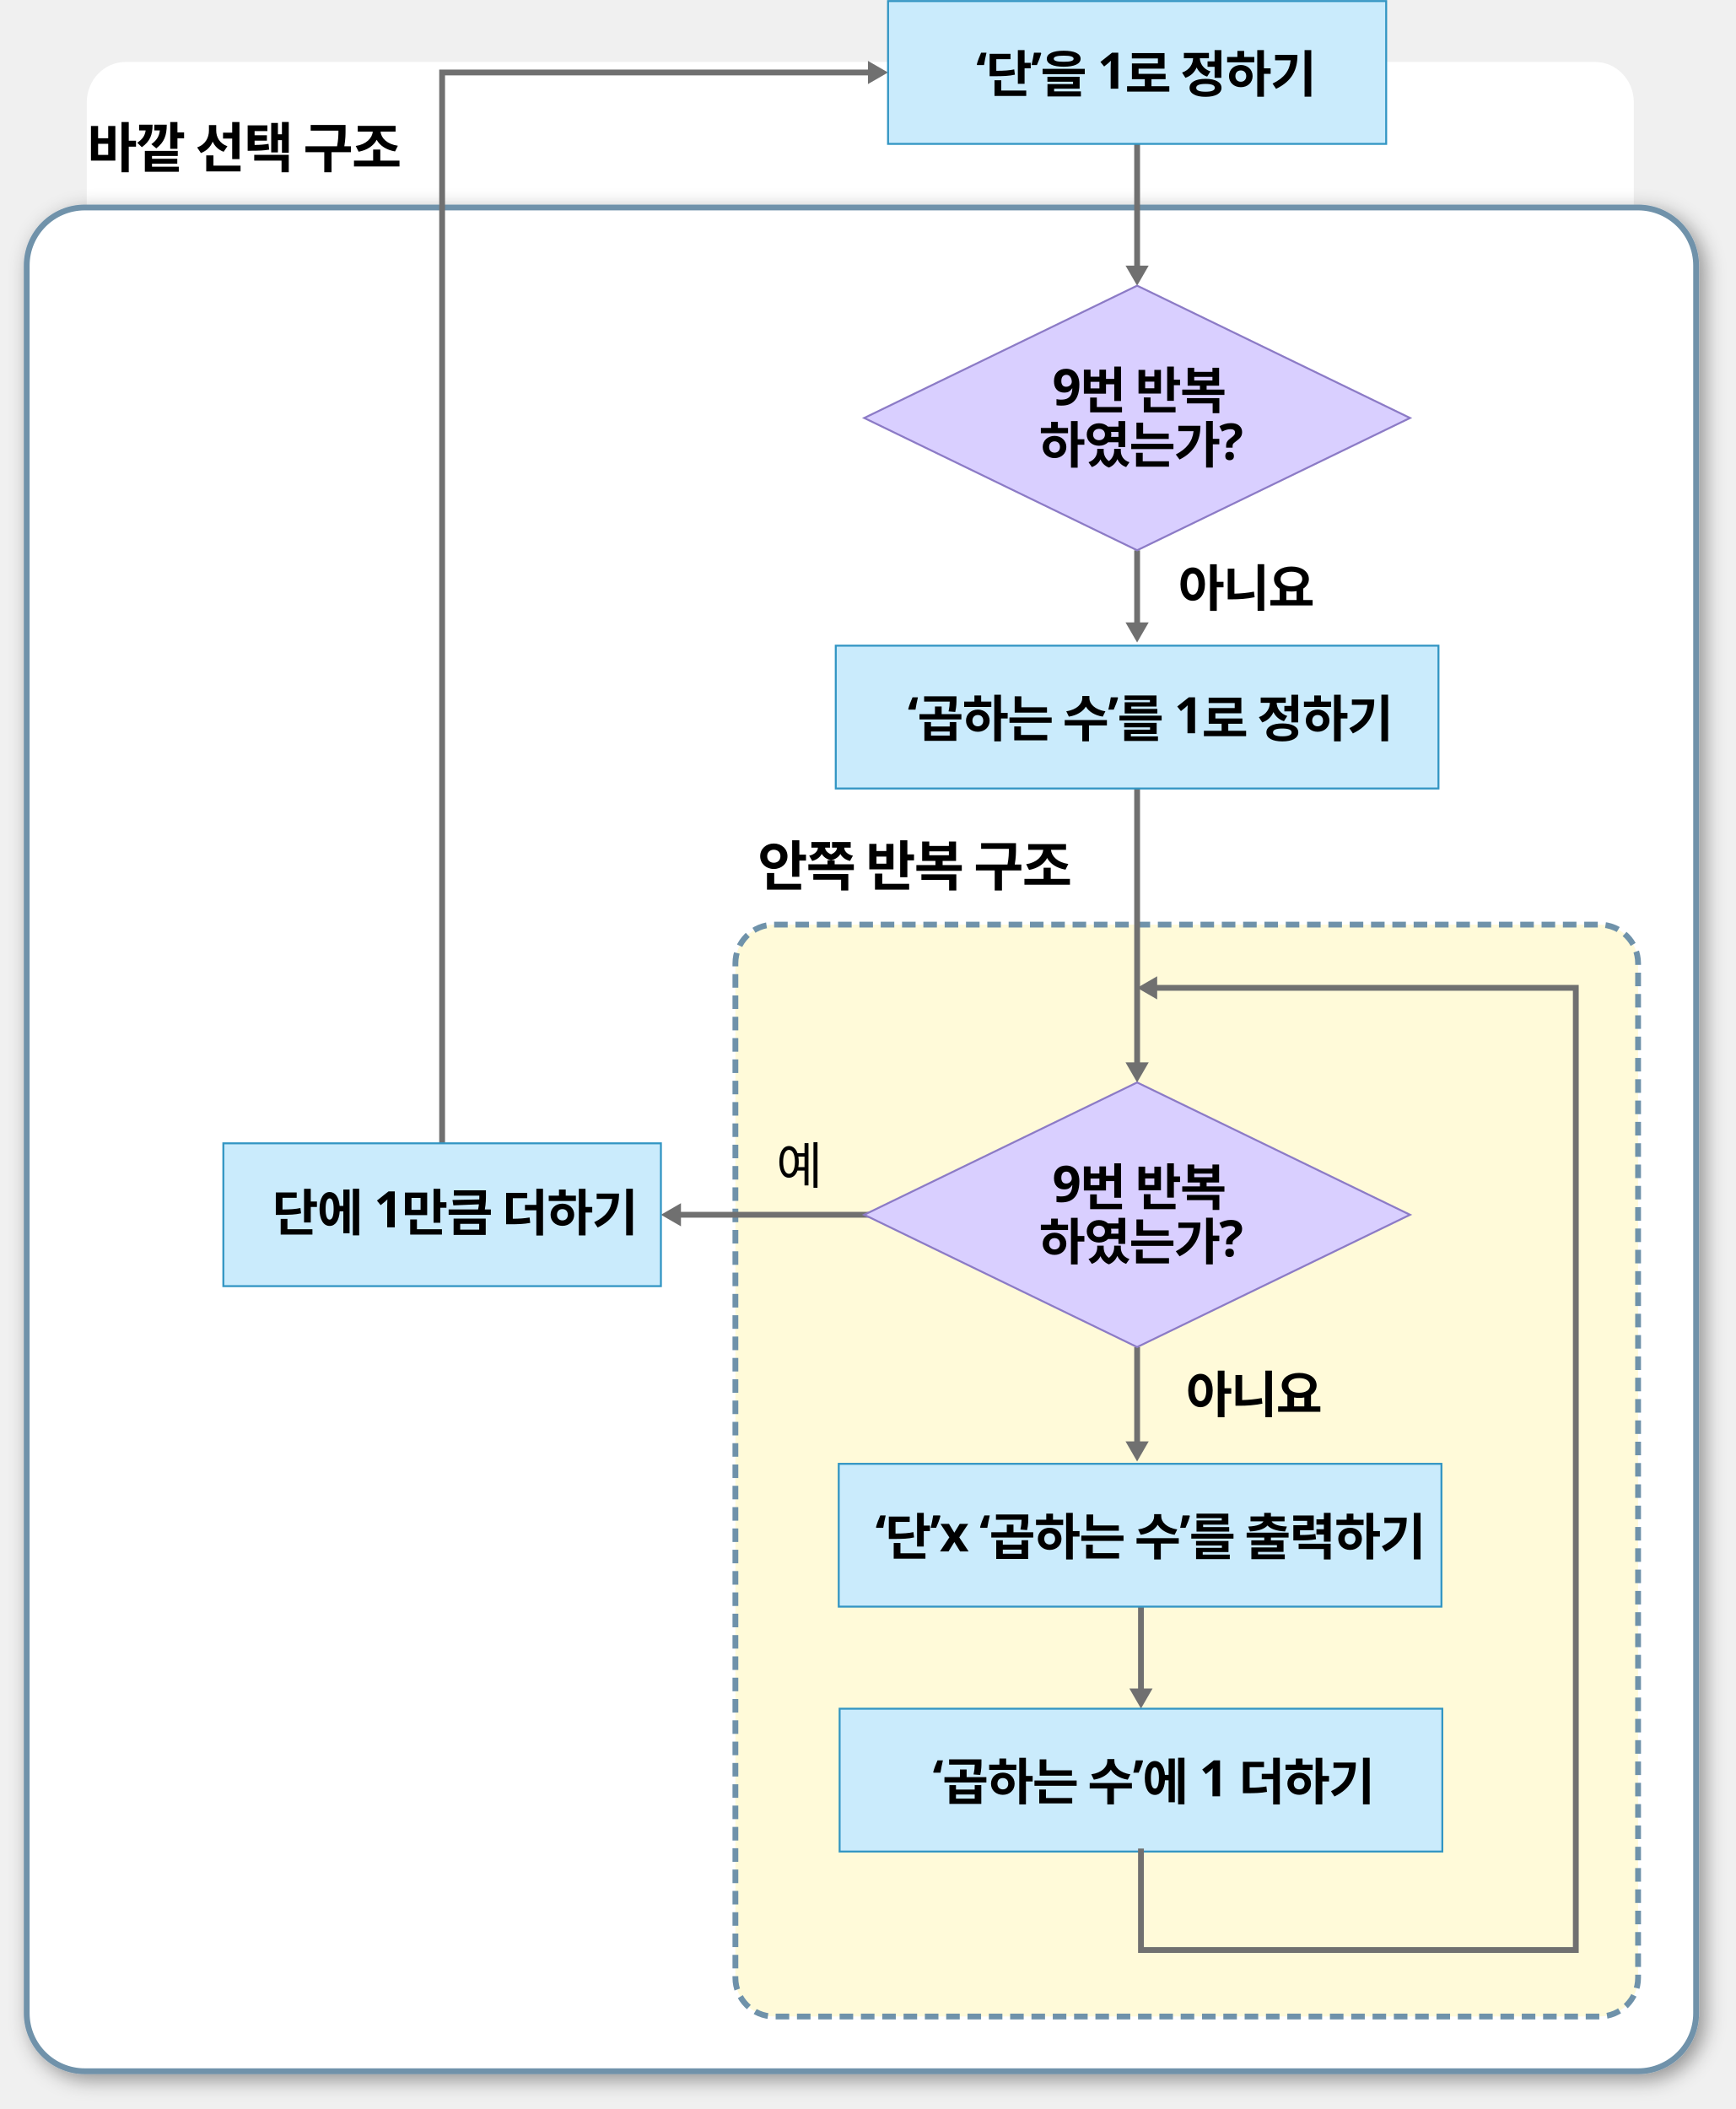
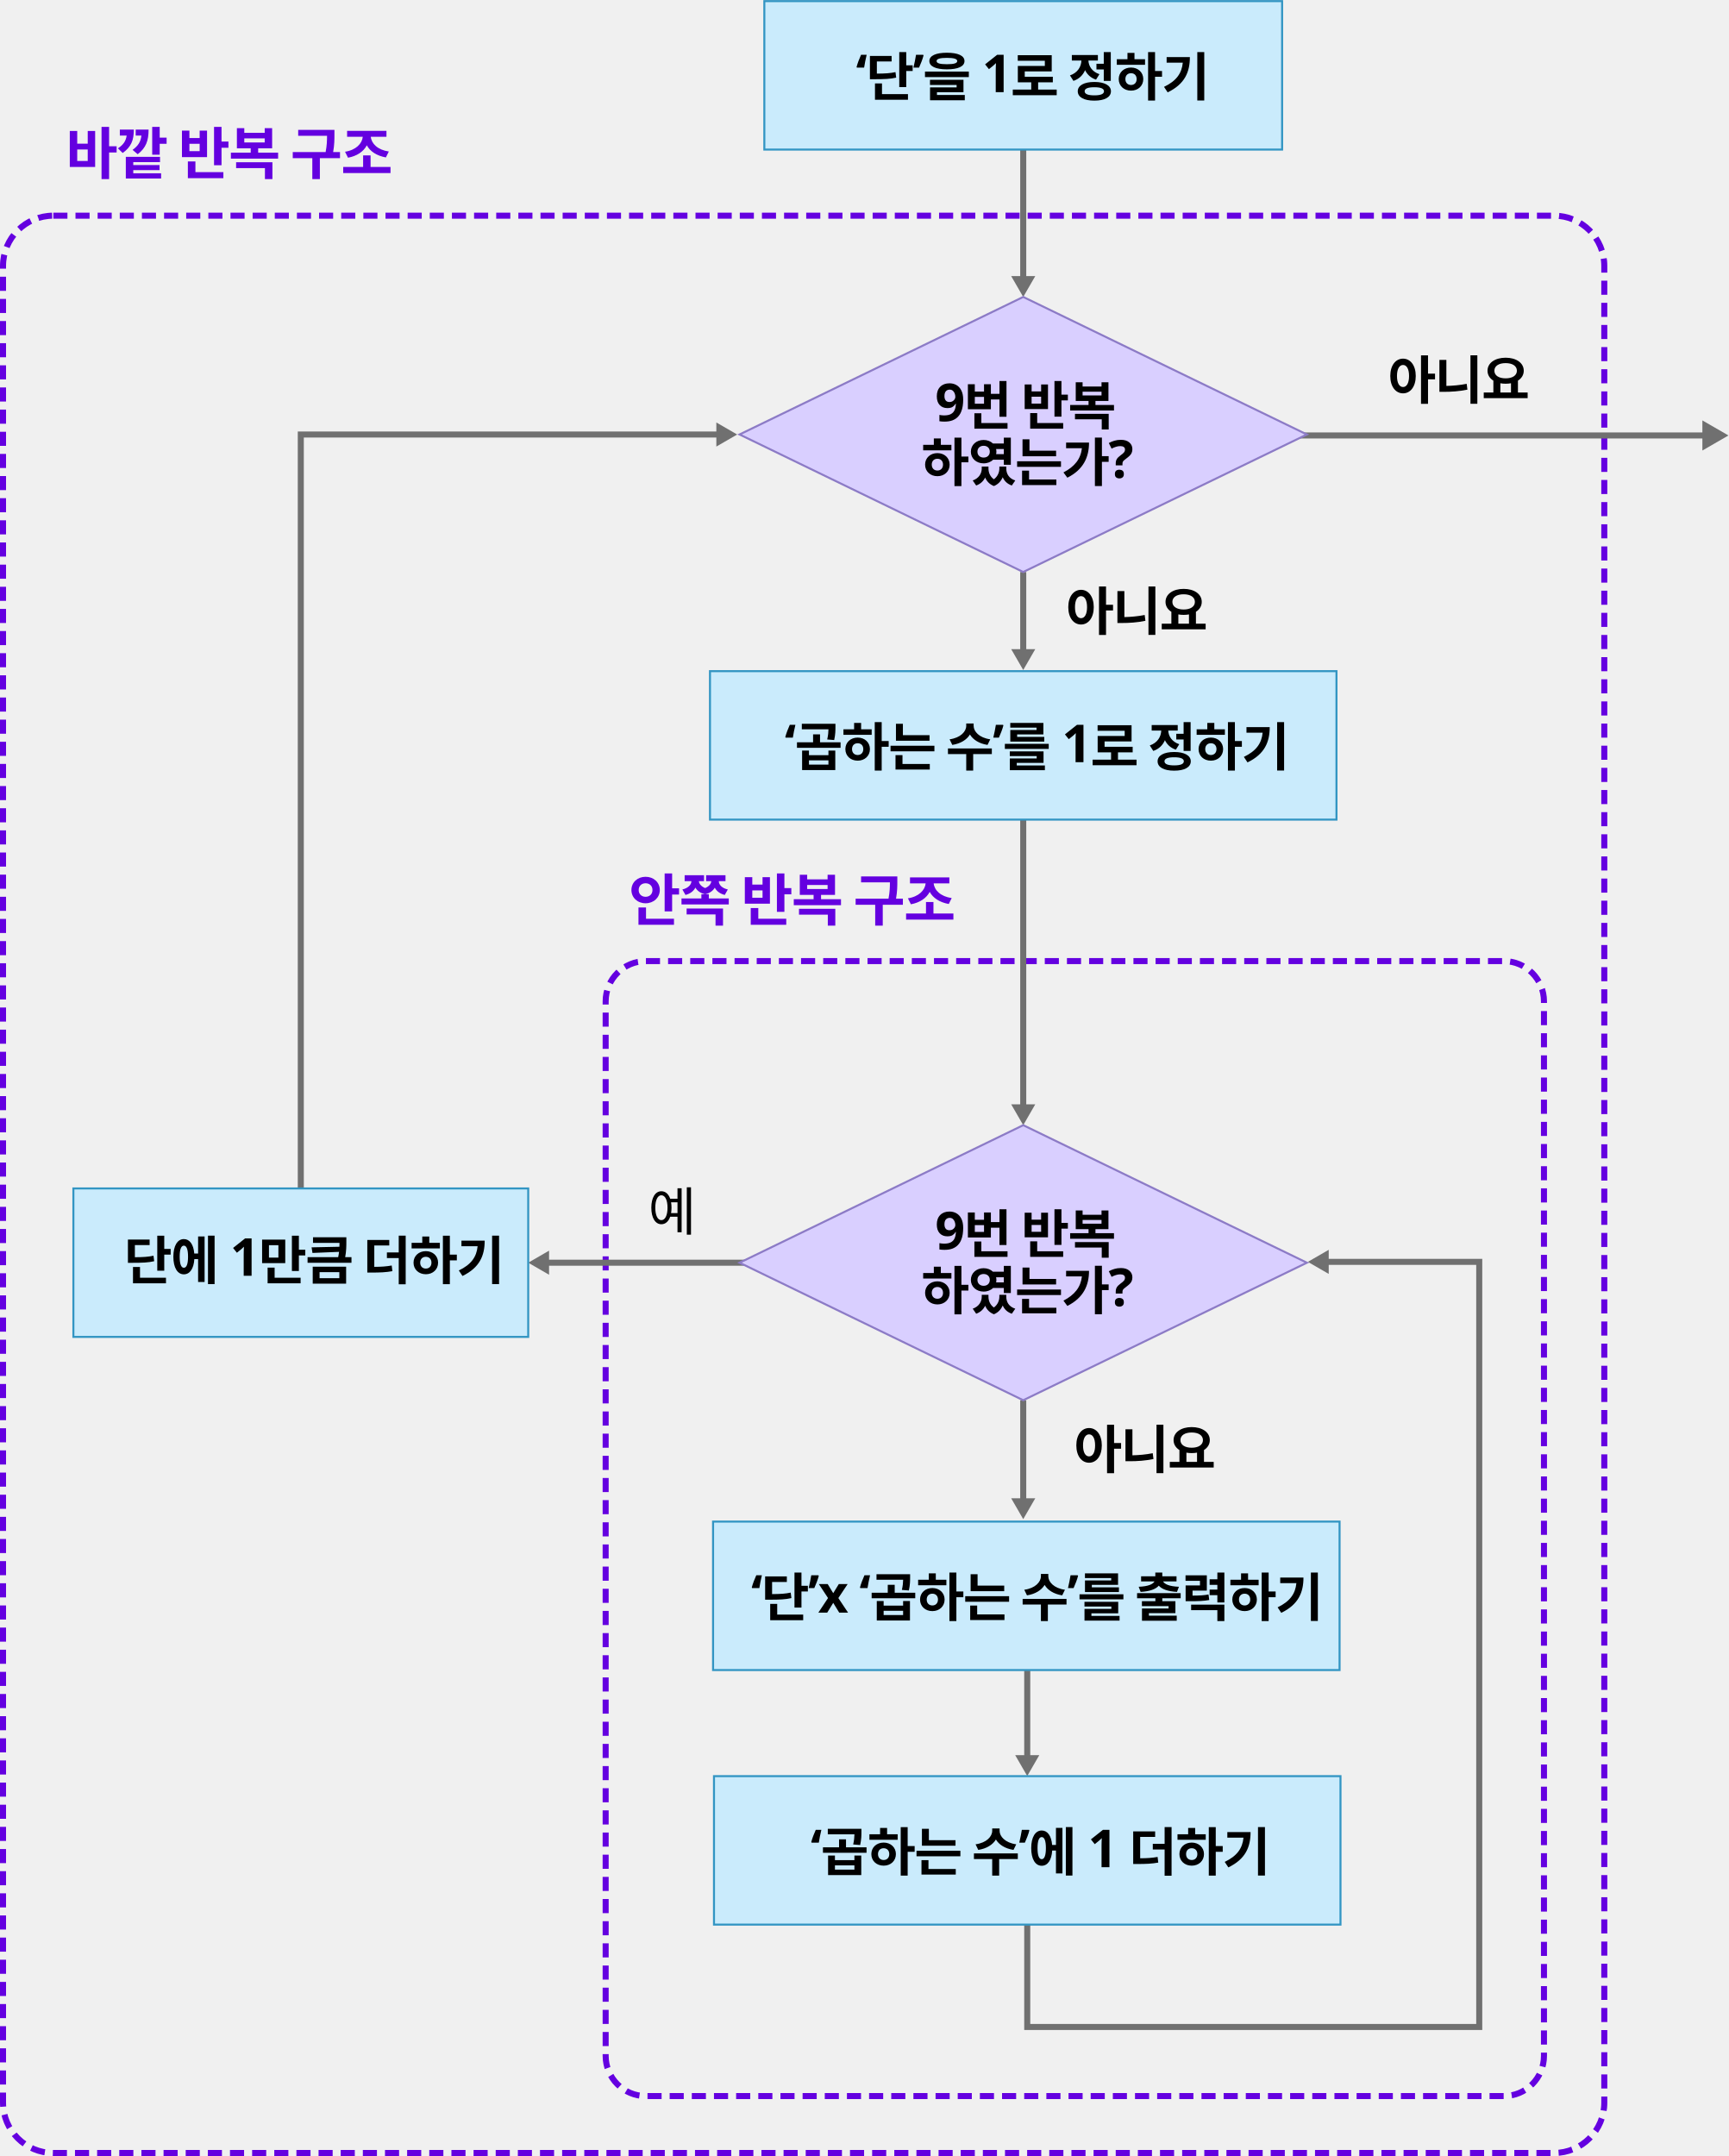
- <svg xmlns="http://www.w3.org/2000/svg" viewBox="0 0 896 1088.953">
+ <svg xmlns="http://www.w3.org/2000/svg" id="_레이어_1" data-name="레이어 1" viewBox="0 0 858.635 1070.953">
  <defs>
    <style>
      .cls-1 {
        fill: #707070;
-       }
- 
-       .cls-1, .cls-2, .cls-3 {
        stroke-width: 0px;
      }

-       .cls-4 {
+       .cls-2 {
+         stroke: #707070;
+       }
+ 
+       .cls-2, .cls-3, .cls-4, .cls-5, .cls-6 {
+         stroke-miterlimit: 10;
+       }
+ 
+       .cls-2, .cls-3, .cls-6 {
+         fill: none;
+         stroke-width: 3px;
+       }
+ 
+       .cls-3 {
        stroke-dasharray: 0 0 7.005 4.003;
      }

-       .cls-4, .cls-5 {
-         fill: none;
+       .cls-3, .cls-6 {
+         stroke: #6400e0;
      }

-       .cls-4, .cls-5, .cls-6, .cls-7, .cls-8 {
-         stroke-miterlimit: 10;
+       .cls-4 {
+         fill: #caebfc;
+         stroke: #3295c3;
      }

-       .cls-4, .cls-5, .cls-7 {
-         stroke-width: 3px;
+       .cls-7, .cls-8 {
+         font-size: 26px;
+         letter-spacing: -.025em;
      }

-       .cls-4, .cls-7 {
-         stroke: #6f92aa;
+       .cls-7, .cls-9 {
+         font-family: Pretendard-Bold-KSCpc-EUC-H, Pretendard;
+         font-weight: 700;
      }

      .cls-5 {
-         stroke: #707070;
+         fill: #d9cfff;
+         stroke: #8c7bc6;
+       }
+ 
+       .cls-8 {
+         font-family: Pretendard-Medium-KSCpc-EUC-H, Pretendard;
+         font-weight: 500;
      }

      .cls-9 {
+         fill: #6400e0;
        font-size: 28px;
        letter-spacing: -.025em;
      }

-       .cls-9, .cls-10 {
-         font-family: Pretendard-Bold-KSCpc-EUC-H, Pretendard;
-         font-weight: 700;
-       }
- 
-       .cls-2 {
-         fill: #fffad9;
-       }
- 
      .cls-6 {
-         fill: #caebfc;
-         stroke: #3295c3;
-       }
- 
-       .cls-10, .cls-11 {
-         font-size: 26px;
-         letter-spacing: -.025em;
-       }
- 
-       .cls-7 {
-         filter: url(#drop-shadow-2);
-       }
- 
-       .cls-7, .cls-3 {
-         fill: #fff;
-       }
- 
-       .cls-8 {
-         fill: #d9cfff;
-         stroke: #8c7bc6;
-       }
- 
-       .cls-11 {
-         font-family: Pretendard-Medium-KSCpc-EUC-H, Pretendard;
-         font-weight: 500;
+         stroke-dasharray: 0 0 7 4;
      }
    </style>
-     <filter id="drop-shadow-2" filterUnits="userSpaceOnUse">
-       <feOffset dx="3" dy="3" />
-       <feGaussianBlur result="blur" stdDeviation="5" />
-       <feFlood flood-color="#000" flood-opacity=".4" />
-       <feComposite in2="blur" operator="in" />
-       <feComposite in="SourceGraphic" />
-     </filter>
  </defs>
-   <g id="_레이어_2" data-name="레이어 2">
-     <path class="cls-3" d="m569.331,1026.69h254.344c11.046,0,20-9.352,20-20.889V52.889c0-11.537-8.954-20.889-20-20.889H64.798c-11.046,0-20,9.352-20,20.889v952.911c0,11.537,8.954,20.889,20,20.889h504.534Z" />
+   <rect class="cls-6" x="1.5" y="107.131" width="795.455" height="962.323" rx="25" ry="25" />
+   <g>
+     <line class="cls-2" x1="644.626" y1="216.308" x2="847.871" y2="216.308" />
+     <polygon class="cls-1" points="845.682 223.787 858.635 216.308 845.682 208.829 845.682 223.787" />
  </g>
-   <g id="_레이어_1" data-name="레이어 1">
-     <g>
-       <rect class="cls-7" x="13.794" y="107.131" width="862.036" height="962.323" rx="30" ry="30" />
-       <g>
-         <rect class="cls-2" x="379.742" y="477.415" width="466.121" height="563.776" rx="20" ry="20" />
-         <rect class="cls-4" x="379.742" y="477.415" width="466.121" height="563.776" rx="20" ry="20" />
-       </g>
-       <g>
-         <line class="cls-5" x1="451.511" y1="627.225" x2="349.884" y2="627.225" />
-         <polygon class="cls-1" points="351.634 621.242 341.273 627.225 351.634 633.208 351.634 621.242" />
-       </g>
-       <g>
-         <line class="cls-5" x1="587.178" y1="74.349" x2="587.178" y2="138.891" />
-         <polygon class="cls-1" points="581.194 137.14 587.178 147.502 593.161 137.14 581.194 137.14" />
-       </g>
-       <g>
-         <line class="cls-5" x1="587.178" y1="407.189" x2="587.178" y2="550.299" />
-         <polygon class="cls-1" points="581.194 548.548 587.178 558.91 593.161 548.548 581.194 548.548" />
-       </g>
-       <g>
-         <line class="cls-5" x1="589.17" y1="829.816" x2="589.17" y2="873.593" />
-         <polygon class="cls-1" points="583.186 871.842 589.17 882.204 595.153 871.842 583.186 871.842" />
-       </g>
-       <g>
-         <polyline class="cls-5" points="449.938 37.425 228.301 37.425 228.301 590.29" />
-         <polygon class="cls-1" points="448.188 31.441 458.549 37.425 448.188 43.408 448.188 31.441" />
-       </g>
-       <rect class="cls-6" x="458.564" y=".552" width="257.219" height="73.746" />
-       <text class="cls-10" transform="translate(504.071 45.781)">
-         <tspan x="0" y="0">‘단’을 1로 정하기</tspan>
-       </text>
-       <rect class="cls-6" x="431.566" y="333.381" width="311.223" height="73.746" />
-       <text class="cls-10" transform="translate(468.669 378.607)">
-         <tspan x="0" y="0">‘곱하는 수’를 1로 정하기</tspan>
-       </text>
-       <rect class="cls-6" x="115.33" y="590.335" width="225.943" height="73.746" />
-       <text class="cls-10" transform="translate(140.471 635.58)">
-         <tspan x="0" y="0">단에 1만큼 더하기</tspan>
-       </text>
-       <g>
-         <line class="cls-5" x1="587.178" y1="284.133" x2="587.178" y2="323.124" />
-         <polygon class="cls-1" points="581.194 321.373 587.178 331.735 593.161 321.373 581.194 321.373" />
-       </g>
-       <polygon class="cls-8" points="587.178 147.501 446.256 215.817 587.178 284.133 728.099 215.817 587.178 147.501" />
-       <text class="cls-10" transform="translate(543.419 209.165)">
-         <tspan x="0" y="0">9번 반복</tspan>
-         <tspan x="-6.881" y="30">하였는가?</tspan>
-       </text>
-       <text class="cls-10" transform="translate(608.385 313.104)">
-         <tspan x="0" y="0">아니요</tspan>
-       </text>
-       <rect class="cls-6" x="433.102" y="755.822" width="311.223" height="73.746" />
-       <text class="cls-10" transform="translate(452.022 801.05)">
-         <tspan x="0" y="0">‘단’x ‘곱하는 수’를 출력하기</tspan>
-       </text>
-       <g>
-         <line class="cls-5" x1="587.178" y1="695.541" x2="587.178" y2="745.994" />
-         <polygon class="cls-1" points="581.194 744.243 587.178 754.605 593.161 744.243 581.194 744.243" />
-       </g>
-       <text class="cls-10" transform="translate(612.385 729.474)">
-         <tspan x="0" y="0">아니요</tspan>
-       </text>
-       <rect class="cls-6" x="433.558" y="882.266" width="311.223" height="73.746" />
-       <text class="cls-10" transform="translate(481.571 927.493)">
-         <tspan x="0" y="0">‘곱하는 수’에 1 더하기</tspan>
-       </text>
-       <text class="cls-11" transform="translate(400.836 611.26)">
-         <tspan x="0" y="0">예</tspan>
-       </text>
-       <polygon class="cls-8" points="587.178 558.91 446.256 627.225 587.178 695.541 728.099 627.225 587.178 558.91" />
-       <text class="cls-10" transform="translate(543.418 620.573)">
-         <tspan x="0" y="0">9번 반복</tspan>
-         <tspan x="-6.881" y="30">하였는가?</tspan>
-       </text>
-       <text class="cls-9" transform="translate(45.03 86.465)">
-         <tspan x="0" y="0">바깥 선택 구조</tspan>
-       </text>
-       <text class="cls-9" transform="translate(391.23 457.31)">
-         <tspan x="0" y="0">안쪽 반복 구조</tspan>
-       </text>
-       <g>
-         <polyline class="cls-5" points="589.17 954.473 589.17 1006.861 813.708 1006.861 813.708 510.06 595.785 510.06" />
-         <polygon class="cls-1" points="597.535 504.076 587.174 510.06 597.535 516.043 597.535 504.076" />
-       </g>
-     </g>
+   <g>
+     <polyline class="cls-2" points="510.295 954.806 510.295 1006.861 734.833 1006.861 734.833 626.807 658.306 626.807" />
+     <polygon class="cls-1" points="660.056 620.823 649.695 626.807 660.056 632.79 660.056 620.823" />
  </g>
+   <text class="cls-7" transform="translate(689.469 198.278)">
+     <tspan x="0" y="0">아니요</tspan>
+   </text>
+   <rect class="cls-3" x="300.867" y="477.415" width="466.121" height="563.776" rx="20" ry="20" />
+   <g>
+     <line class="cls-2" x1="372.636" y1="627.225" x2="271.009" y2="627.225" />
+     <polygon class="cls-1" points="272.759 621.242 262.398 627.225 272.759 633.209 272.759 621.242" />
+   </g>
+   <g>
+     <line class="cls-2" x1="508.303" y1="74.349" x2="508.303" y2="138.891" />
+     <polygon class="cls-1" points="502.319 137.14 508.303 147.502 514.285 137.14 502.319 137.14" />
+   </g>
+   <g>
+     <line class="cls-2" x1="508.303" y1="407.189" x2="508.303" y2="550.299" />
+     <polygon class="cls-1" points="502.319 548.548 508.303 558.91 514.285 548.548 502.319 548.548" />
+   </g>
+   <g>
+     <line class="cls-2" x1="510.294" y1="829.816" x2="510.294" y2="873.593" />
+     <polygon class="cls-1" points="504.311 871.842 510.294 882.204 516.278 871.842 504.311 871.842" />
+   </g>
+   <g>
+     <polyline class="cls-2" points="357.6 215.839 149.426 215.839 149.426 590.29" />
+     <polygon class="cls-1" points="355.849 209.855 366.211 215.839 355.849 221.822 355.849 209.855" />
+   </g>
+   <rect class="cls-4" x="379.689" y=".552" width="257.219" height="73.746" />
+   <text class="cls-7" transform="translate(425.196 45.781)">
+     <tspan x="0" y="0">‘단’을 1로 정하기</tspan>
+   </text>
+   <rect class="cls-4" x="352.691" y="333.381" width="311.223" height="73.746" />
+   <text class="cls-7" transform="translate(389.793 378.607)">
+     <tspan x="0" y="0">‘곱하는 수’를 1로 정하기</tspan>
+   </text>
+   <rect class="cls-4" x="36.455" y="590.335" width="225.943" height="73.746" />
+   <text class="cls-7" transform="translate(61.596 635.58)">
+     <tspan x="0" y="0">단에 1만큼 더하기</tspan>
+   </text>
+   <g>
+     <line class="cls-2" x1="508.303" y1="284.133" x2="508.303" y2="324.196" />
+     <polygon class="cls-1" points="502.319 322.445 508.303 332.807 514.285 322.445 502.319 322.445" />
+   </g>
+   <polygon class="cls-5" points="508.303 147.501 367.381 215.817 508.303 284.133 649.224 215.817 508.303 147.501" />
+   <text class="cls-7" transform="translate(464.543 209.165)">
+     <tspan x="0" y="0">9번 반복</tspan>
+     <tspan x="-6.881" y="30">하였는가?</tspan>
+   </text>
+   <text class="cls-7" transform="translate(529.51 313.104)">
+     <tspan x="0" y="0">아니요</tspan>
+   </text>
+   <rect class="cls-4" x="354.226" y="755.822" width="311.223" height="73.746" />
+   <text class="cls-7" transform="translate(373.146 801.05)">
+     <tspan x="0" y="0">‘단’x ‘곱하는 수’를 출력하기</tspan>
+   </text>
+   <g>
+     <line class="cls-2" x1="508.303" y1="695.541" x2="508.303" y2="745.994" />
+     <polygon class="cls-1" points="502.319 744.243 508.303 754.605 514.285 744.243 502.319 744.243" />
+   </g>
+   <text class="cls-7" transform="translate(533.51 729.474)">
+     <tspan x="0" y="0">아니요</tspan>
+   </text>
+   <rect class="cls-4" x="354.683" y="882.266" width="311.223" height="73.746" />
+   <text class="cls-7" transform="translate(402.696 927.493)">
+     <tspan x="0" y="0">‘곱하는 수’에 1 더하기</tspan>
+   </text>
+   <text class="cls-8" transform="translate(321.961 611.26)">
+     <tspan x="0" y="0">예</tspan>
+   </text>
+   <polygon class="cls-5" points="508.303 558.91 367.381 627.225 508.303 695.541 649.224 627.225 508.303 558.91" />
+   <text class="cls-7" transform="translate(464.543 620.573)">
+     <tspan x="0" y="0">9번 반복</tspan>
+     <tspan x="-6.881" y="30">하였는가?</tspan>
+   </text>
+   <text class="cls-9" transform="translate(32.735 86.465)">
+     <tspan x="0" y="0">바깥 반복 구조</tspan>
+   </text>
+   <text class="cls-9" transform="translate(312.355 457.31)">
+     <tspan x="0" y="0">안쪽 반복 구조</tspan>
+   </text>
</svg>
